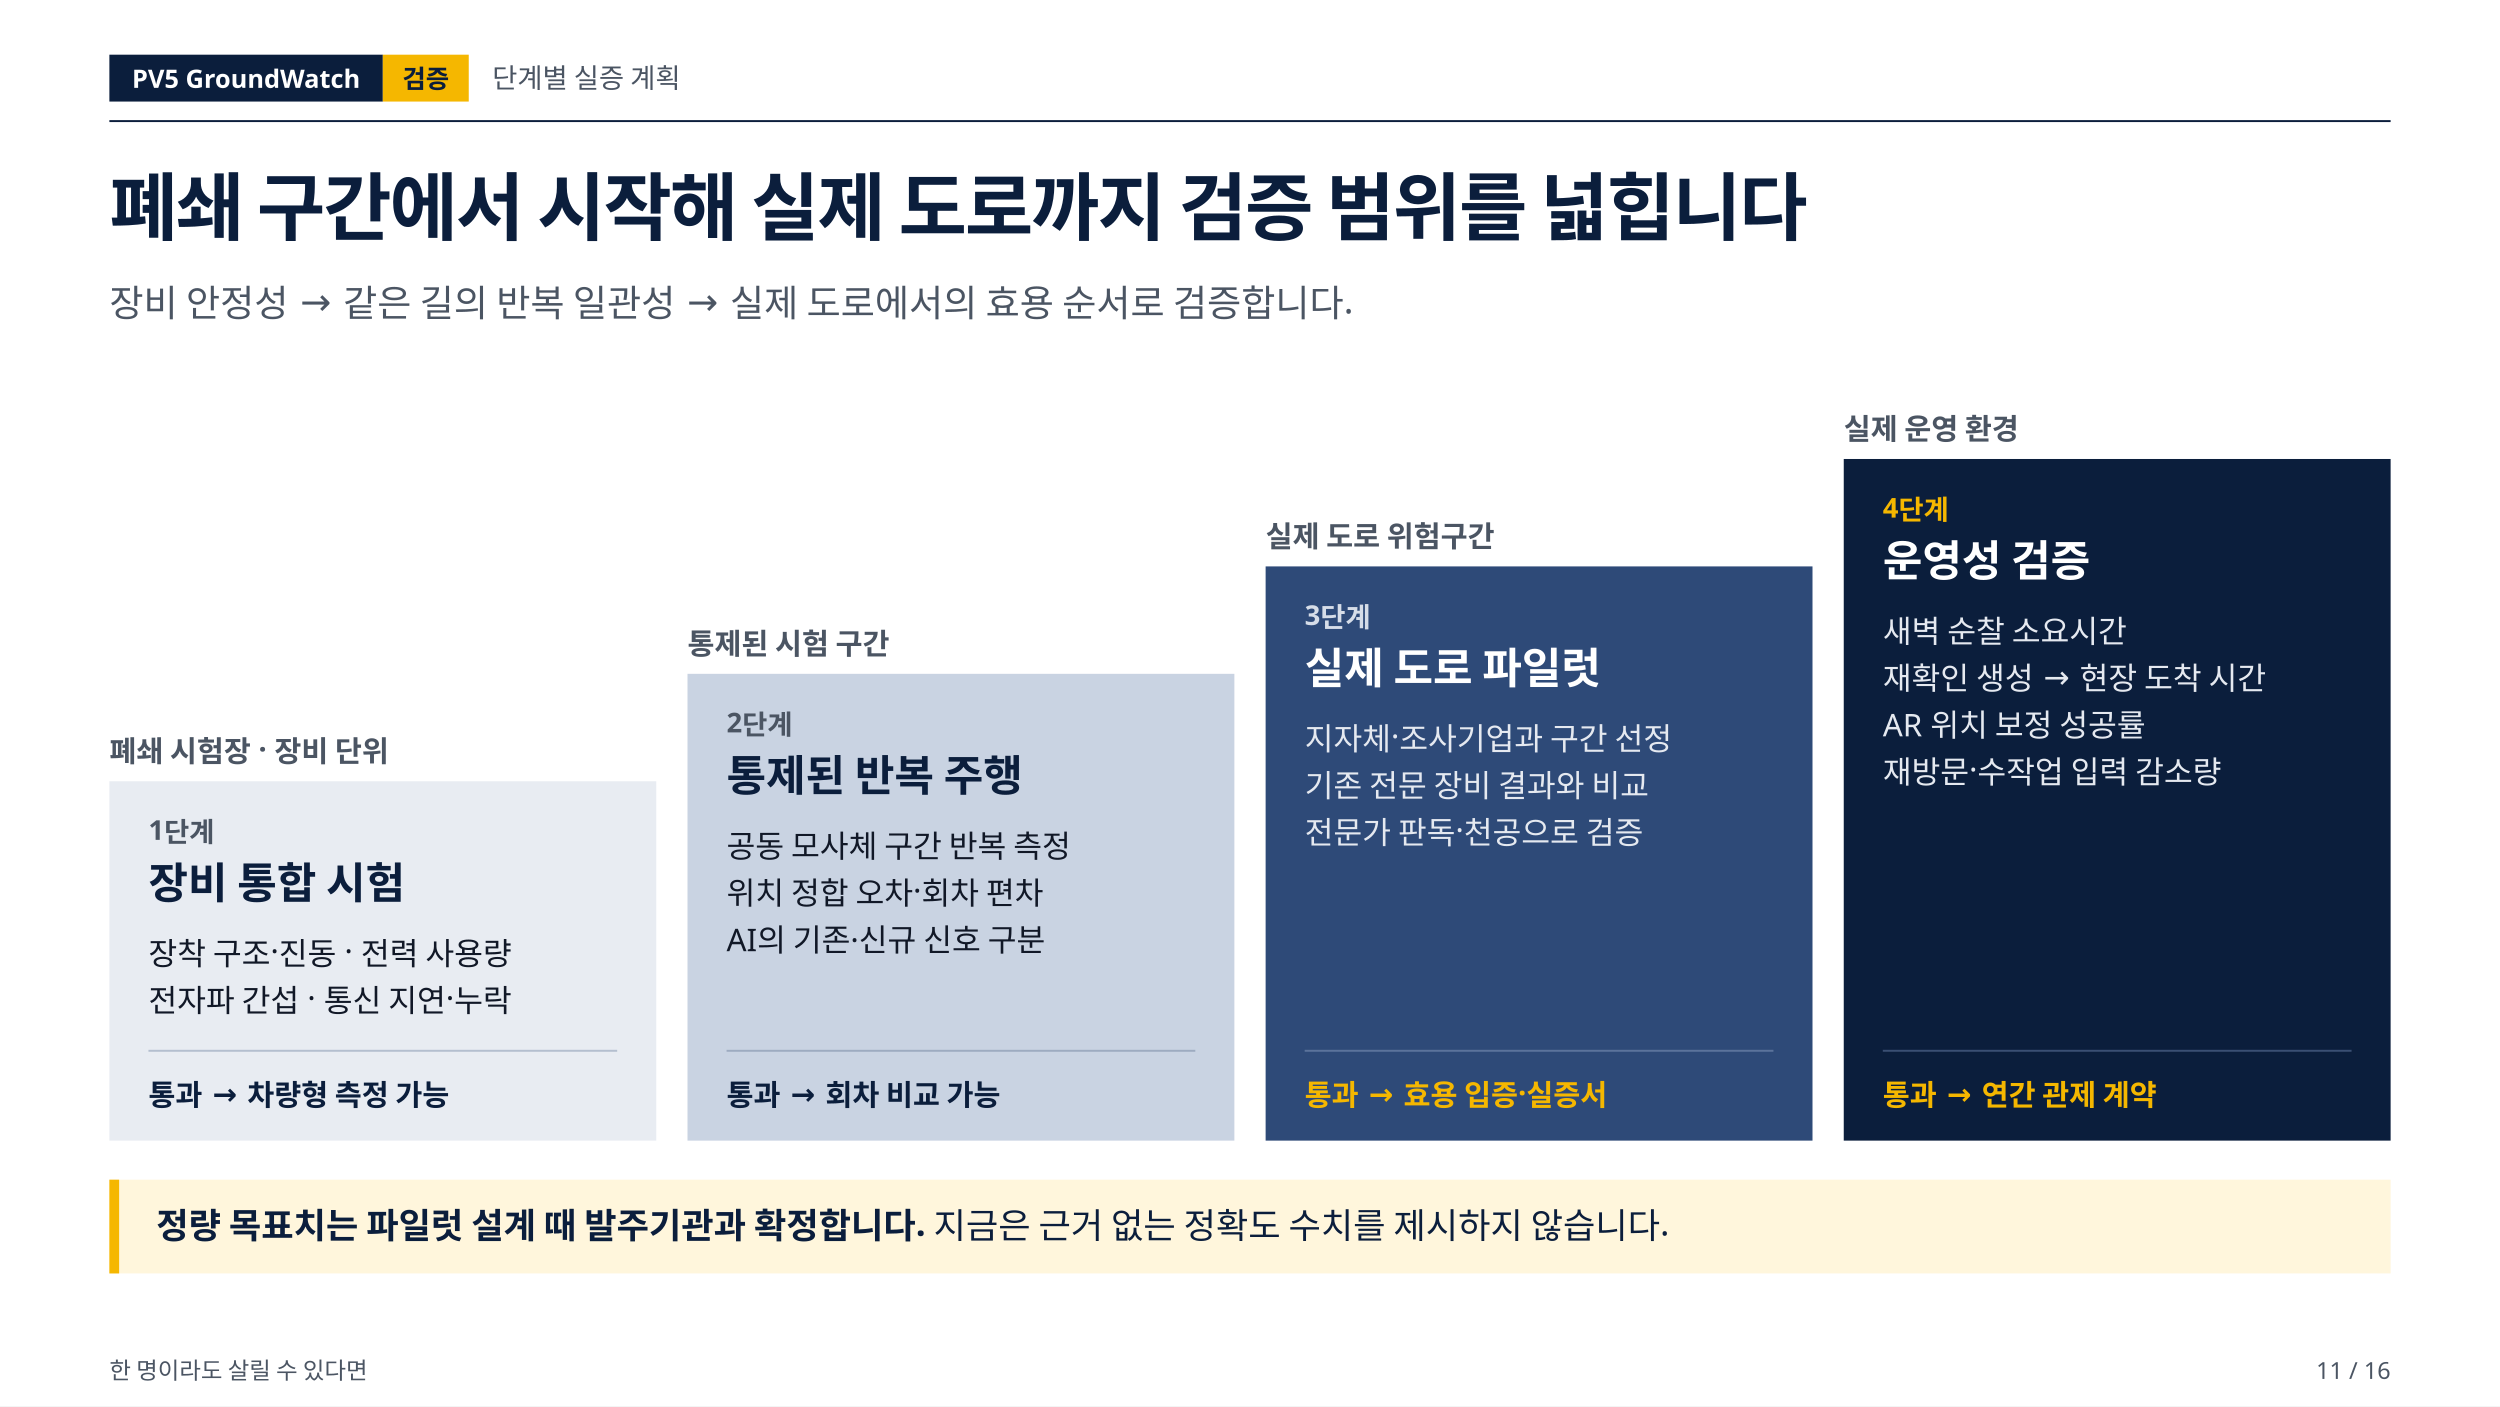
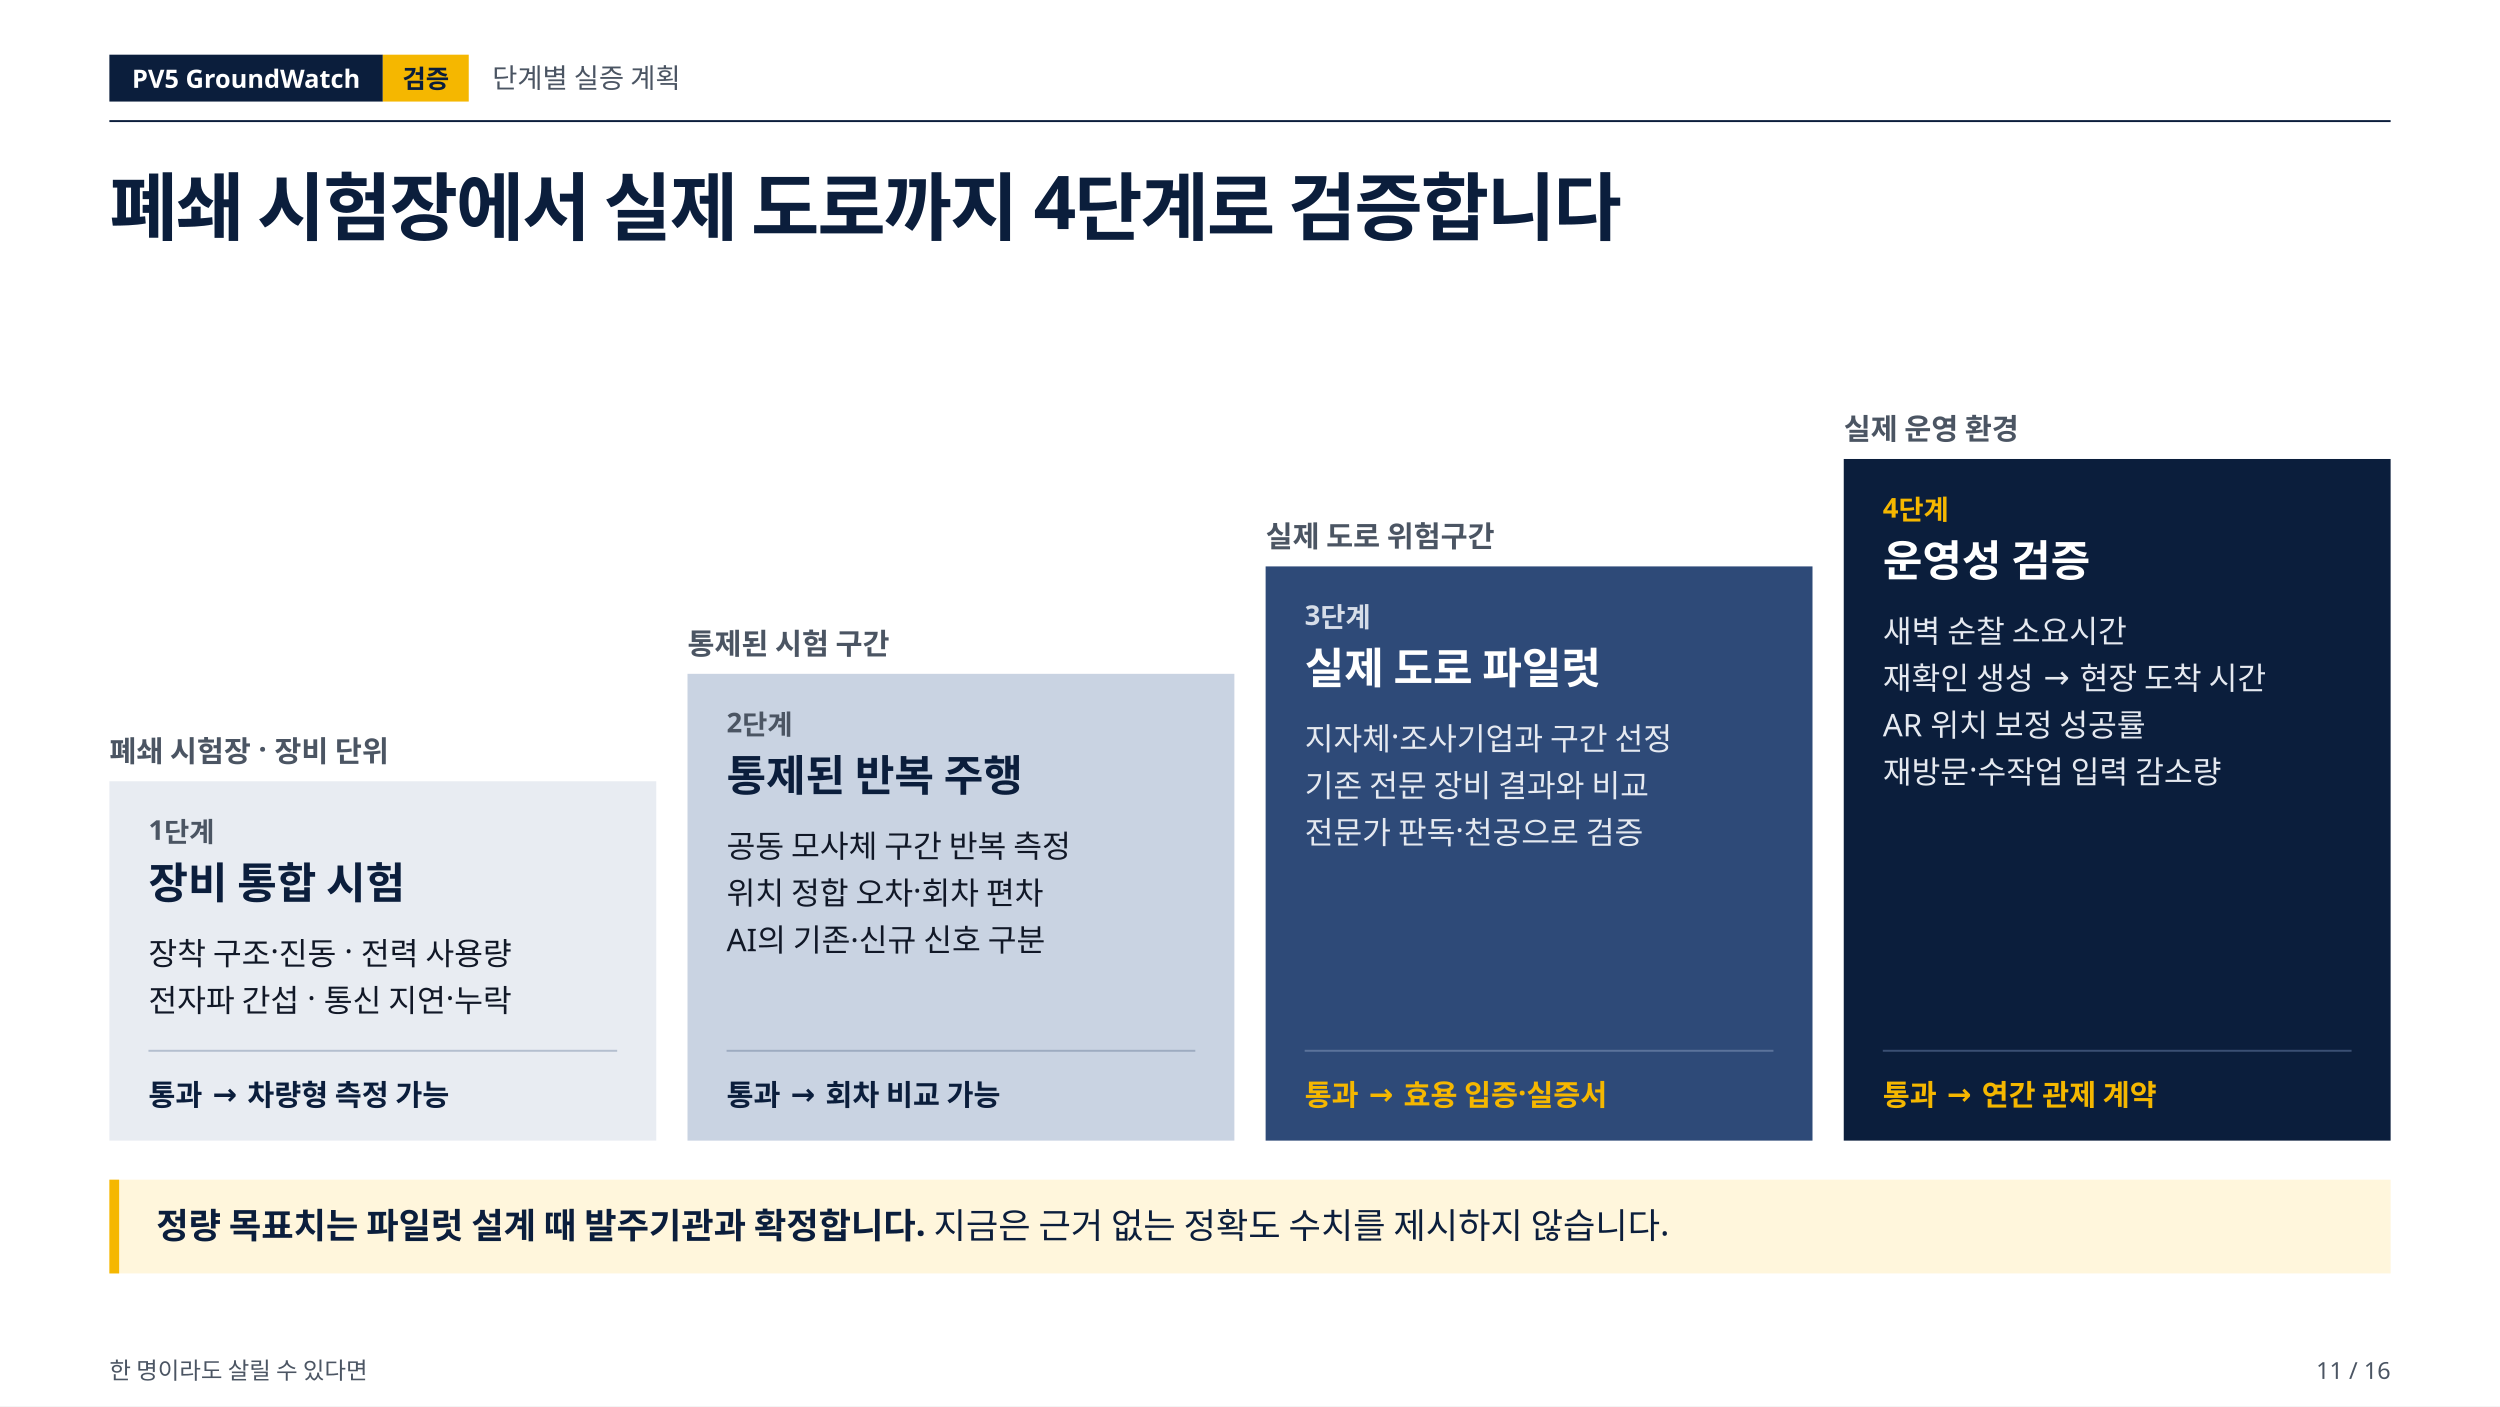
<svg xmlns="http://www.w3.org/2000/svg" viewBox="0 0 1280 720" lang="ko-KR" data-pptx-page-role="content" font-family="Pretendard, 'Malgun Gothic', sans-serif">
  <rect id="bg" x="0" y="0" width="1280" height="720" fill="#FFFFFF" />
  <g id="header" data-pptx-role="header" data-pptx-bounds="56 24 1168 40">
    <rect x="56" y="28" width="140" height="24" fill="#0B1E3C" />
    <text x="126" y="45" font-size="13" font-weight="bold" fill="#FFFFFF" text-anchor="middle">PV5 GroundWatch</text>
    <rect x="196" y="28" width="44" height="24" fill="#F5B700" />
    <text x="218" y="45" font-size="13" font-weight="bold" fill="#0B1E3C" text-anchor="middle">검증</text>
    <text x="252" y="45" font-size="14" fill="#4B5563">단계별 실증 계획</text>
    <line x1="56" y1="62" x2="1224" y2="62" stroke="#0B1E3C" stroke-width="1" />
  </g>
  <g id="title" data-pptx-bounds="56 80 1168 56" letter-spacing="-1">
-     <text x="56" y="120" font-size="38" font-weight="bold" fill="#0B1E3C">폐쇄 구간에서 시작해 실제 도로까지 검증 범위를 넓힙니다</text>
-   </g>
-   <g id="lead" data-pptx-bounds="56 140 1168 30">
-     <text x="56" y="162" font-size="19" fill="#4B5563">장비 안정성 → 같은 길의 반복 일관성 → 실제 도로에서의 효용 순서로 검증합니다.</text>
+     <text x="56" y="120" font-size="38" font-weight="bold" fill="#0B1E3C">폐쇄 시험장에서 실제 도로까지 4단계로 검증합니다</text>
  </g>
  <g id="stage-1" data-pptx-bounds="56 378 280 206">
    <text x="56" y="390" font-size="15" font-weight="bold" fill="#4B5563">폐쇄 시험장 · 장비 단위</text>
    <rect x="56" y="400" width="280" height="184" fill="#E8ECF2" />
    <text x="76" y="430" font-size="14" font-weight="bold" fill="#4B5563">1단계</text>
    <text x="76" y="460" font-size="22" font-weight="bold" fill="#0B1E3C">장비 통합 시험</text>
    <text x="76" y="494" font-size="16" fill="#111827">장착 구조·진동 · 전력 사용량<tspan x="76" dy="24">전자파 간섭 · 통신 지연·누락</tspan>
    </text>
    <line x1="76" y1="538" x2="316" y2="538" stroke="#B4BFCF" stroke-width="1" />
    <text font-size="15" font-weight="bold" x="76" y="566" fill="#0B1E3C">통과 → 차량형 측정 가능</text>
  </g>
  <g id="stage-2" data-pptx-bounds="352 323 280 261">
    <text x="352" y="335" font-size="15" font-weight="bold" fill="#4B5563">통제된 시험 구간</text>
    <rect x="352" y="345" width="280" height="239" fill="#C9D3E2" />
    <text x="372" y="375" font-size="14" font-weight="bold" fill="#4B5563">2단계</text>
    <text x="372" y="405" font-size="22" font-weight="bold" fill="#0B1E3C">통제된 반복 주행</text>
    <text x="372" y="439" font-size="16" fill="#111827">공동 모사체 구간 반복 측정<tspan x="372" dy="24">위치 정합 오차·회차 편차</tspan>
      <tspan x="372" dy="24">AI의 기존·신규 신호 구분</tspan>
    </text>
    <line x1="372" y1="538" x2="612" y2="538" stroke="#9DABC0" stroke-width="1" />
    <text font-size="15" font-weight="bold" x="372" y="566" fill="#0B1E3C">통과 → 회차 비교 가능</text>
  </g>
  <g id="stage-3" data-pptx-bounds="648 268 280 316">
    <text x="648" y="280" font-size="15" font-weight="bold" fill="#4B5563">실제 도로 위험구간</text>
    <rect x="648" y="290" width="280" height="294" fill="#2E4A78" />
    <text x="668" y="320" font-size="14" font-weight="bold" fill="#D6DDE8">3단계</text>
    <text x="668" y="350" font-size="22" font-weight="bold" fill="#FFFFFF">실제 도로 파일럿</text>
    <text x="668" y="384" font-size="16" fill="#E5E9F0">지자체·조사기업과 구간 선정<tspan x="668" dy="24">기존 전문 장비 결과와 비교</tspan>
      <tspan x="668" dy="24">전문가 판독·천공으로 검증</tspan>
    </text>
    <line x1="668" y1="538" x2="908" y2="538" stroke="#5B739B" stroke-width="1" />
    <text font-size="15" font-weight="bold" x="668" y="566" fill="#F5B700">통과 → 효용 입증·실증서</text>
  </g>
  <g id="stage-4" data-pptx-bounds="944 213 280 371">
    <text x="944" y="225" font-size="15" font-weight="bold" fill="#4B5563">실제 운영 환경</text>
    <rect x="944" y="235" width="280" height="349" fill="#0B1E3C" />
    <text x="964" y="265" font-size="14" font-weight="bold" fill="#F5B700">4단계</text>
    <text x="964" y="295" font-size="22" font-weight="bold" fill="#FFFFFF">운영성 검증</text>
    <text x="964" y="329" font-size="16" fill="#E5E9F0">새벽 순찰 소요시간<tspan x="964" dy="24">재확인 생성 → 현장 도착 시간</tspan>
      <tspan x="964" dy="24">AR 위치 보정 성공률</tspan>
      <tspan x="964" dy="24">재방문·수작업 입력 감소량</tspan>
    </text>
    <line x1="964" y1="538" x2="1204" y2="538" stroke="#3A4F73" stroke-width="1" />
    <text font-size="15" font-weight="bold" x="964" y="566" fill="#F5B700">통과 → 연간 관제 계약</text>
  </g>
  <g id="target-note" data-pptx-bounds="56 604 1168 48">
    <rect x="56" y="604" width="1168" height="48" fill="#FFF6DC" />
    <rect x="56" y="604" width="5" height="48" fill="#F5B700" />
    <text x="80" y="634" font-size="18" fill="#0B1E3C">
      <tspan font-weight="bold">정량 목표치는 파일럿 설계 때 발주기관과 확정합니다.</tspan> 지금은 근거 없는 정확도 수치를 제시하지 않습니다.</text>
  </g>
  <g id="footer" data-pptx-role="footer" data-pptx-bounds="56 692 1168 22" fill="#4B5563" font-size="12">
    <text x="56" y="706">한 명이라도 살릴 수 있다면</text>
    <text x="1224" y="706" text-anchor="end">11 / 16</text>
  </g>
</svg>
